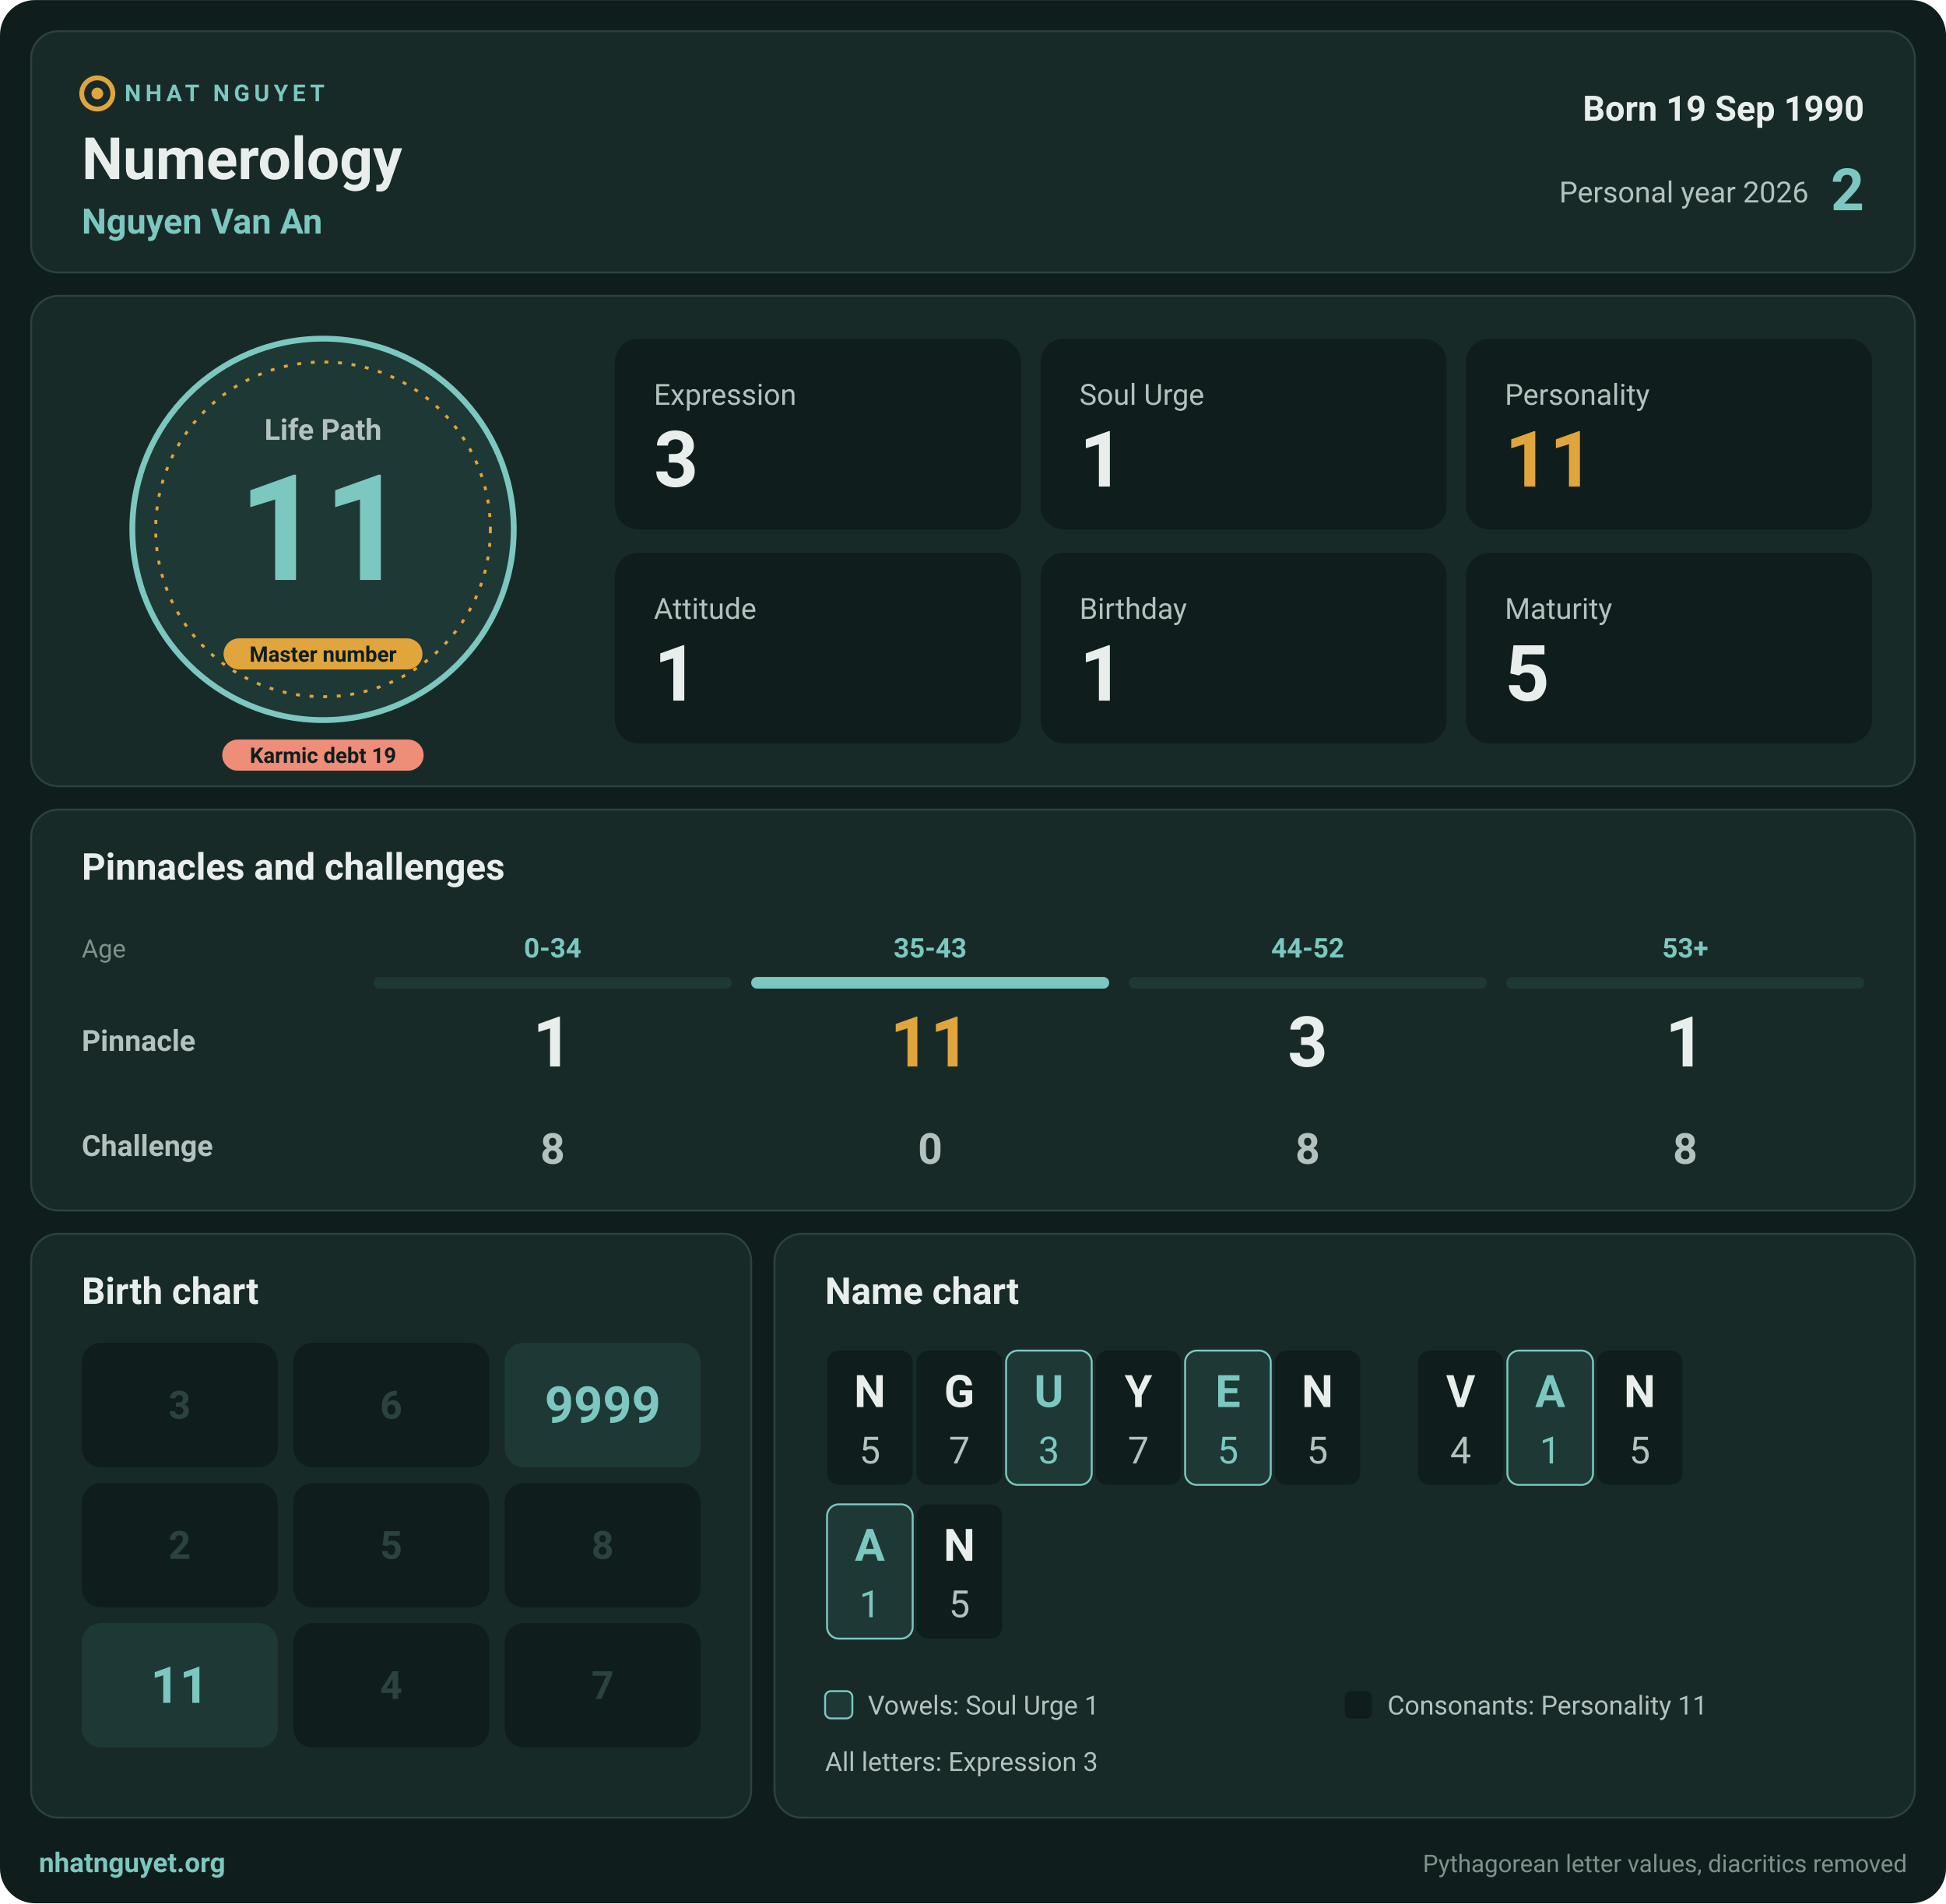
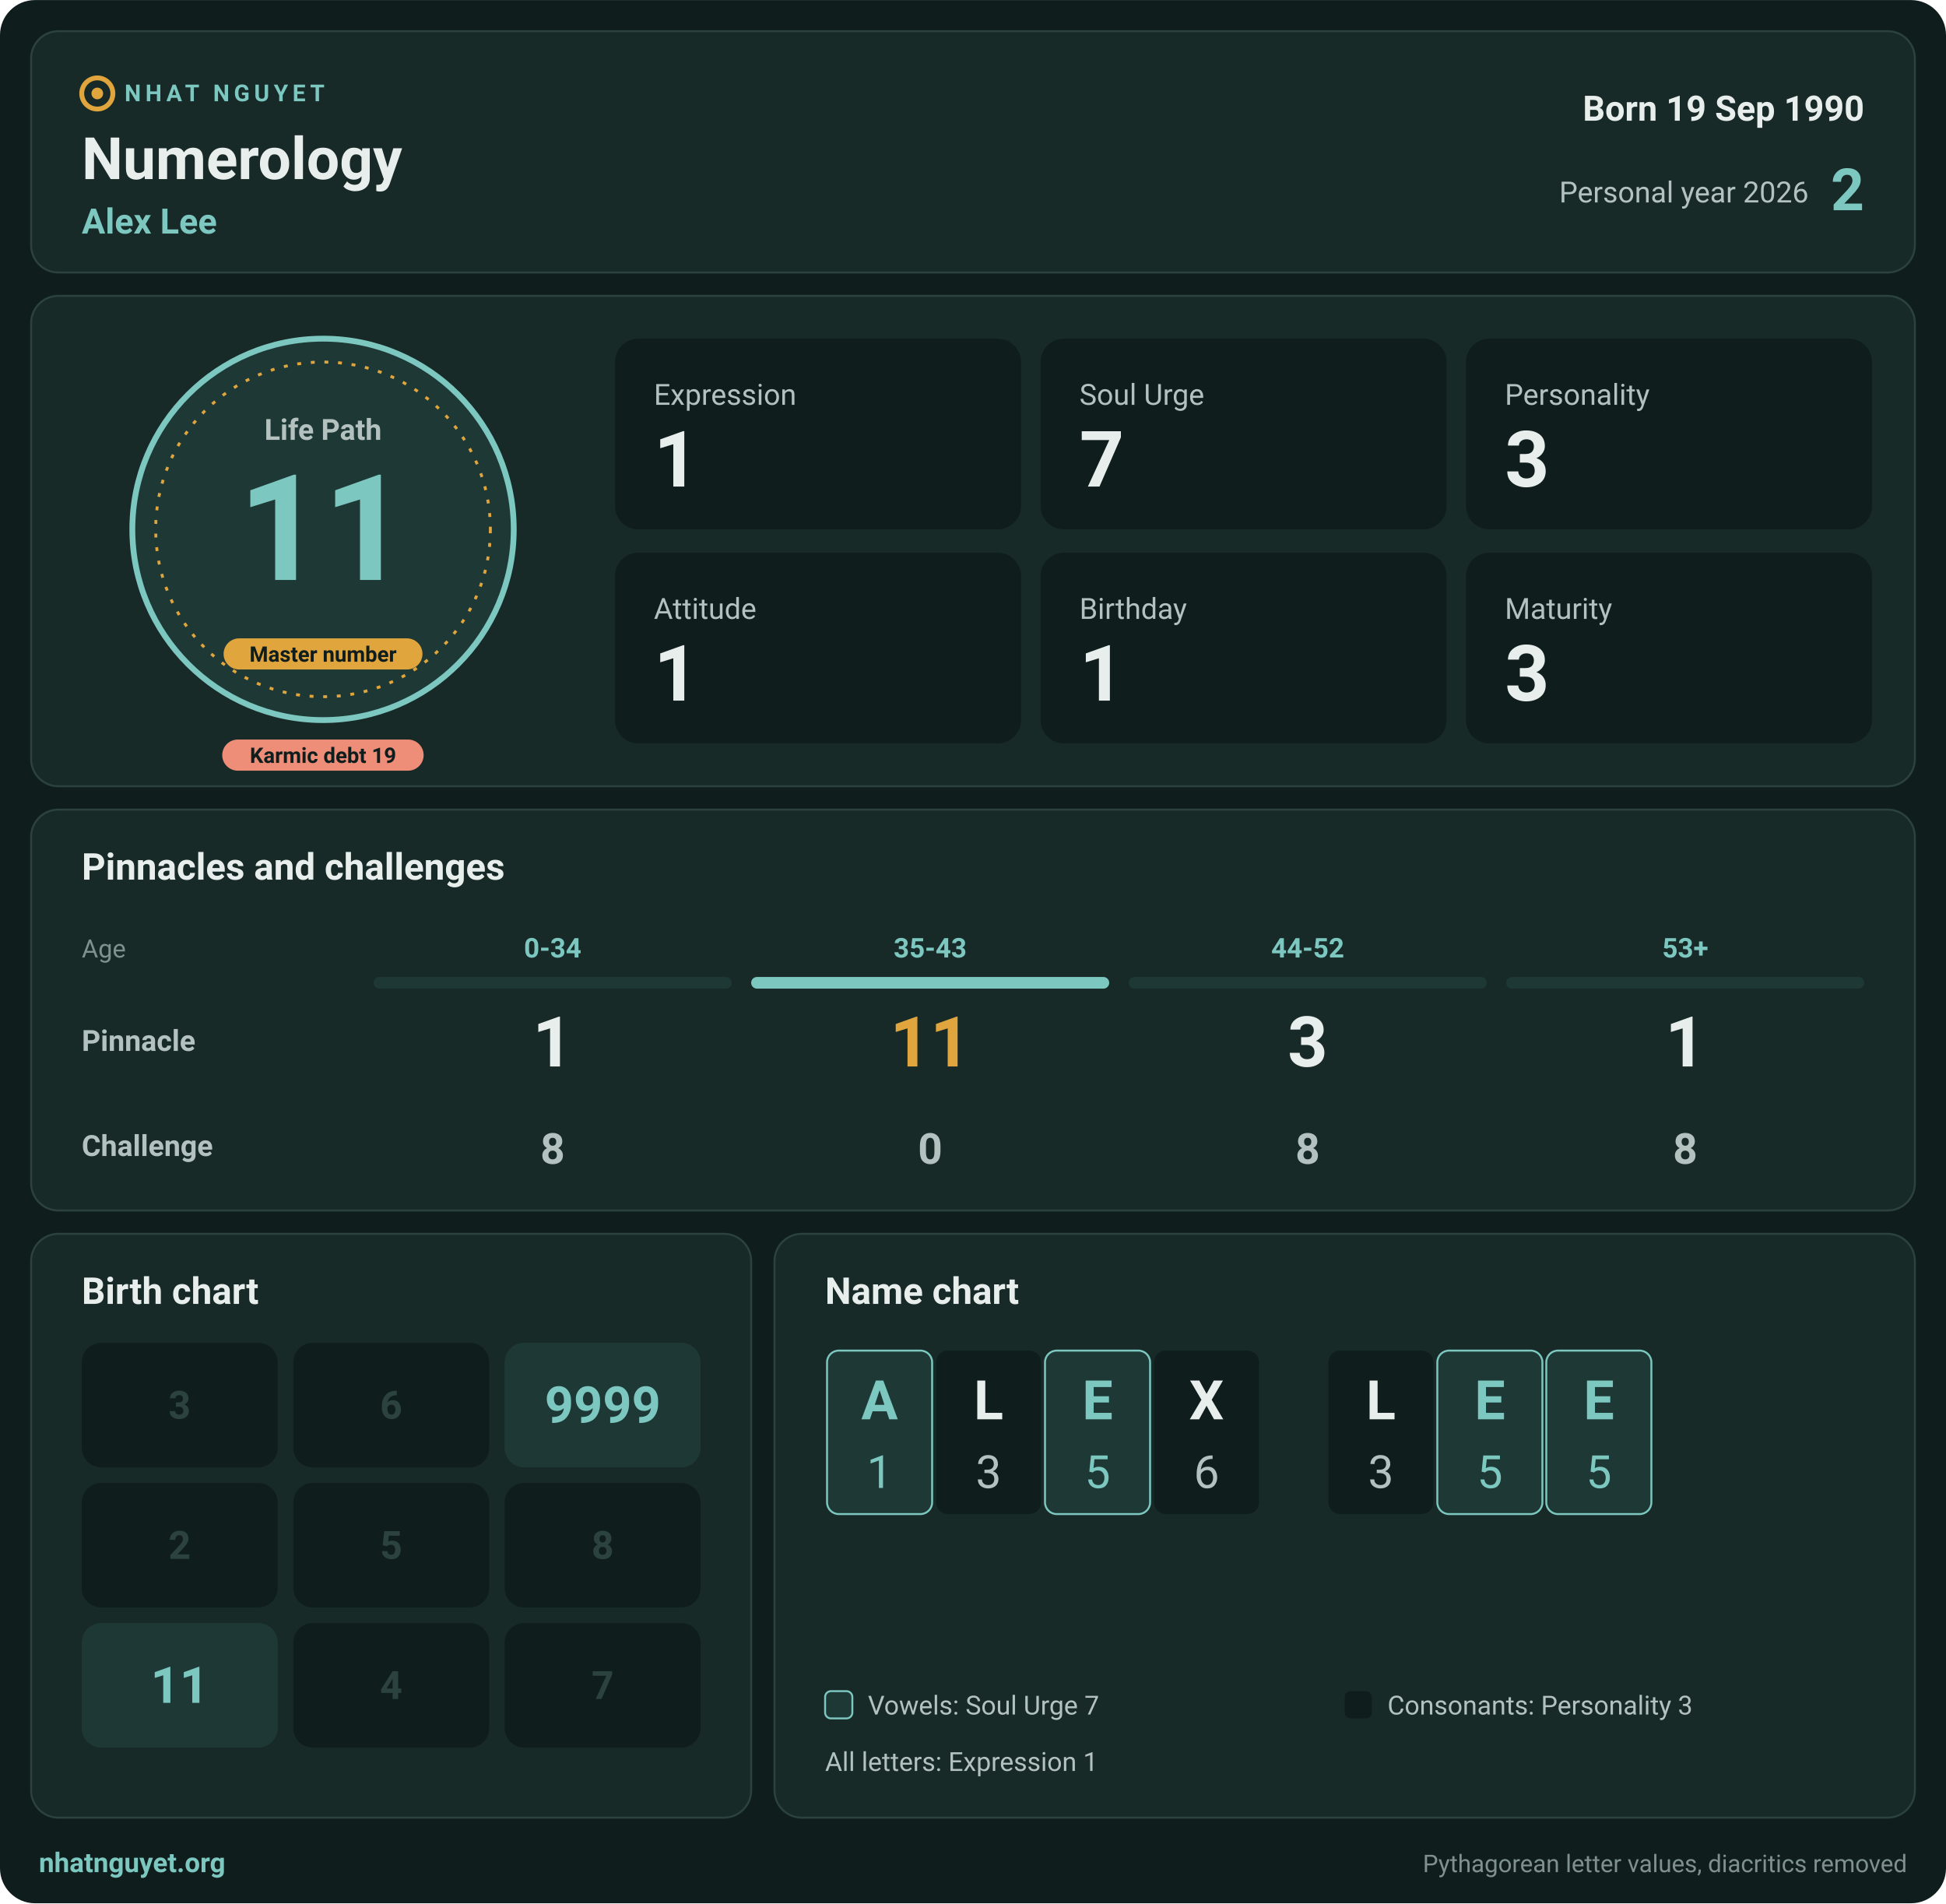
<svg xmlns="http://www.w3.org/2000/svg" viewBox="0 0 1000 978" width="720" height="704.2" role="img" aria-labelledby="nn-tieu-de nn-mo-ta" lang="en">
  <style>text{font-family:-apple-system, BlinkMacSystemFont, 'Segoe UI', Roboto, 'Helvetica Neue', Arial, 'Noto Sans', 'PingFang SC', 'Hiragino Sans GB', 'Microsoft YaHei', 'Noto Sans CJK SC', sans-serif;}</style>
  <rect x="0" y="0" width="1000" height="978" rx="18" fill="#0F1E1D" />
  <rect x="16" y="16" width="968" height="124" rx="14" fill="#182A28" stroke="#2C423F" stroke-width="1" />
  <circle cx="50" cy="48" r="8" fill="none" stroke="#E0A53C" stroke-width="2.5" />
  <circle cx="50" cy="48" r="3" fill="#E0A53C" />
  <text x="64" y="52" font-size="12" fill="#7CC7BF" font-weight="700" letter-spacing="2.2">NHAT NGUYET</text>
  <text x="42" y="92" font-size="30" fill="#E8EEEC" font-weight="700">Numerology</text>
-   <text x="42" y="120" font-size="18" fill="#7CC7BF" font-weight="700">Nguyen Van An</text>
+   <text x="42" y="120" font-size="18" fill="#7CC7BF" font-weight="700">Alex Lee</text>
  <text x="958" y="62" font-size="18" fill="#E8EEEC" font-weight="700" text-anchor="end">Born 19 Sep 1990</text>
  <text x="958" y="108" font-size="30" fill="#7CC7BF" font-weight="700" text-anchor="end">2</text>
  <text x="929.4" y="104" font-size="15" fill="#B3C2BE" text-anchor="end">Personal year 2026</text>
  <rect x="16" y="152" width="968" height="252" rx="14" fill="#182A28" stroke="#2C423F" stroke-width="1" />
  <circle cx="166" cy="272" r="98" fill="#1E3835" stroke="#7CC7BF" stroke-width="3" />
  <circle cx="166" cy="272" r="86" fill="none" stroke="#E0A53C" stroke-width="1.5" stroke-dasharray="2 5" />
  <text x="166" y="298" font-size="76" fill="#7CC7BF" font-weight="700" text-anchor="middle">11</text>
  <text x="166" y="226" font-size="15" fill="#B3C2BE" font-weight="700" text-anchor="middle">Life Path</text>
  <rect x="114.9" y="328" width="102.2" height="16" rx="8" fill="#E0A53C" />
  <text x="166" y="340" font-size="11" fill="#0F1E1D" font-weight="700" text-anchor="middle">Master number</text>
  <rect x="316" y="174" width="208.7" height="98" rx="12" fill="#0F1E1D" />
  <text x="336" y="208" font-size="15" fill="#B3C2BE">Expression</text>
-   <text x="336" y="250" font-size="40" fill="#E8EEEC" font-weight="700">3</text>
+   <text x="336" y="250" font-size="40" fill="#E8EEEC" font-weight="700">1</text>
  <rect x="534.7" y="174" width="208.7" height="98" rx="12" fill="#0F1E1D" />
  <text x="554.7" y="208" font-size="15" fill="#B3C2BE">Soul Urge</text>
-   <text x="554.7" y="250" font-size="40" fill="#E8EEEC" font-weight="700">1</text>
+   <text x="554.7" y="250" font-size="40" fill="#E8EEEC" font-weight="700">7</text>
  <rect x="753.3" y="174" width="208.7" height="98" rx="12" fill="#0F1E1D" />
  <text x="773.3" y="208" font-size="15" fill="#B3C2BE">Personality</text>
-   <text x="773.3" y="250" font-size="40" fill="#E0A53C" font-weight="700">11</text>
+   <text x="773.3" y="250" font-size="40" fill="#E8EEEC" font-weight="700">3</text>
  <rect x="316" y="284" width="208.7" height="98" rx="12" fill="#0F1E1D" />
  <text x="336" y="318" font-size="15" fill="#B3C2BE">Attitude</text>
  <text x="336" y="360" font-size="40" fill="#E8EEEC" font-weight="700">1</text>
  <rect x="534.7" y="284" width="208.7" height="98" rx="12" fill="#0F1E1D" />
  <text x="554.7" y="318" font-size="15" fill="#B3C2BE">Birthday</text>
  <text x="554.7" y="360" font-size="40" fill="#E8EEEC" font-weight="700">1</text>
  <rect x="753.3" y="284" width="208.7" height="98" rx="12" fill="#0F1E1D" />
  <text x="773.3" y="318" font-size="15" fill="#B3C2BE">Maturity</text>
-   <text x="773.3" y="360" font-size="40" fill="#E8EEEC" font-weight="700">5</text>
+   <text x="773.3" y="360" font-size="40" fill="#E8EEEC" font-weight="700">3</text>
  <rect x="114.2" y="380" width="103.5" height="16" rx="8" fill="#EE8D78" />
  <text x="166" y="392" font-size="11" fill="#0F1E1D" font-weight="700" text-anchor="middle">Karmic debt 19</text>
  <rect x="16" y="416" width="968" height="206" rx="14" fill="#182A28" stroke="#2C423F" stroke-width="1" />
  <text x="42" y="452" font-size="19" fill="#E8EEEC" font-weight="700">Pinnacles and challenges</text>
  <text x="42" y="492" font-size="13" fill="#7F918C">Age</text>
  <text x="42" y="540" font-size="15" fill="#B3C2BE" font-weight="700">Pinnacle</text>
  <text x="42" y="594" font-size="15" fill="#B3C2BE" font-weight="700">Challenge</text>
  <rect x="192" y="502" width="184" height="6" rx="3" fill="#1E3835" />
  <text x="284" y="492" font-size="14" fill="#7CC7BF" font-weight="700" text-anchor="middle">0-34</text>
  <text x="284" y="548" font-size="36" fill="#E8EEEC" font-weight="700" text-anchor="middle">1</text>
  <text x="284" y="598" font-size="22" fill="#B3C2BE" font-weight="700" text-anchor="middle">8</text>
  <rect x="386" y="502" width="184" height="6" rx="3" fill="#7CC7BF" />
  <text x="478" y="492" font-size="14" fill="#7CC7BF" font-weight="700" text-anchor="middle">35-43</text>
  <text x="478" y="548" font-size="36" fill="#E0A53C" font-weight="700" text-anchor="middle">11</text>
  <text x="478" y="598" font-size="22" fill="#B3C2BE" font-weight="700" text-anchor="middle">0</text>
  <rect x="580" y="502" width="184" height="6" rx="3" fill="#1E3835" />
  <text x="672" y="492" font-size="14" fill="#7CC7BF" font-weight="700" text-anchor="middle">44-52</text>
  <text x="672" y="548" font-size="36" fill="#E8EEEC" font-weight="700" text-anchor="middle">3</text>
  <text x="672" y="598" font-size="22" fill="#B3C2BE" font-weight="700" text-anchor="middle">8</text>
  <rect x="774" y="502" width="184" height="6" rx="3" fill="#1E3835" />
  <text x="866" y="492" font-size="14" fill="#7CC7BF" font-weight="700" text-anchor="middle">53+</text>
  <text x="866" y="548" font-size="36" fill="#E8EEEC" font-weight="700" text-anchor="middle">1</text>
  <text x="866" y="598" font-size="22" fill="#B3C2BE" font-weight="700" text-anchor="middle">8</text>
  <rect x="16" y="634" width="370" height="300" rx="14" fill="#182A28" stroke="#2C423F" stroke-width="1" />
  <text x="42" y="670" font-size="19" fill="#E8EEEC" font-weight="700">Birth chart</text>
  <rect x="42" y="690" width="100.7" height="64" rx="10" fill="#0F1E1D" />
  <text x="92.3" y="729" font-size="20" fill="#2C423F" font-weight="700" text-anchor="middle">3</text>
  <rect x="150.7" y="690" width="100.7" height="64" rx="10" fill="#0F1E1D" />
  <text x="201" y="729" font-size="20" fill="#2C423F" font-weight="700" text-anchor="middle">6</text>
  <rect x="259.3" y="690" width="100.7" height="64" rx="10" fill="#1E3835" />
  <text x="309.7" y="731" font-size="26" fill="#7CC7BF" font-weight="700" text-anchor="middle">9999</text>
  <rect x="42" y="762" width="100.7" height="64" rx="10" fill="#0F1E1D" />
  <text x="92.3" y="801" font-size="20" fill="#2C423F" font-weight="700" text-anchor="middle">2</text>
  <rect x="150.7" y="762" width="100.7" height="64" rx="10" fill="#0F1E1D" />
  <text x="201" y="801" font-size="20" fill="#2C423F" font-weight="700" text-anchor="middle">5</text>
  <rect x="259.3" y="762" width="100.7" height="64" rx="10" fill="#0F1E1D" />
  <text x="309.7" y="801" font-size="20" fill="#2C423F" font-weight="700" text-anchor="middle">8</text>
  <rect x="42" y="834" width="100.7" height="64" rx="10" fill="#1E3835" />
  <text x="92.3" y="875" font-size="26" fill="#7CC7BF" font-weight="700" text-anchor="middle">11</text>
  <rect x="150.7" y="834" width="100.7" height="64" rx="10" fill="#0F1E1D" />
  <text x="201" y="873" font-size="20" fill="#2C423F" font-weight="700" text-anchor="middle">4</text>
  <rect x="259.3" y="834" width="100.7" height="64" rx="10" fill="#0F1E1D" />
  <text x="309.7" y="873" font-size="20" fill="#2C423F" font-weight="700" text-anchor="middle">7</text>
  <rect x="398" y="634" width="586" height="300" rx="14" fill="#182A28" stroke="#2C423F" stroke-width="1" />
  <text x="424" y="670" font-size="19" fill="#E8EEEC" font-weight="700">Name chart</text>
-   <rect x="425" y="694" width="44" height="69" rx="6" fill="#0F1E1D" />
-   <text x="447" y="723" font-size="23" fill="#E8EEEC" font-weight="700" text-anchor="middle">N</text>
-   <text x="447" y="752" font-size="19.3" fill="#B3C2BE" text-anchor="middle">5</text>
-   <rect x="471" y="694" width="44" height="69" rx="6" fill="#0F1E1D" />
-   <text x="493" y="723" font-size="23" fill="#E8EEEC" font-weight="700" text-anchor="middle">G</text>
-   <text x="493" y="752" font-size="19.3" fill="#B3C2BE" text-anchor="middle">7</text>
-   <rect x="517" y="694" width="44" height="69" rx="6" fill="#1E3835" stroke="#7CC7BF" stroke-width="1" />
-   <text x="539" y="723" font-size="23" fill="#7CC7BF" font-weight="700" text-anchor="middle">U</text>
-   <text x="539" y="752" font-size="19.3" fill="#7CC7BF" text-anchor="middle">3</text>
-   <rect x="563" y="694" width="44" height="69" rx="6" fill="#0F1E1D" />
-   <text x="585" y="723" font-size="23" fill="#E8EEEC" font-weight="700" text-anchor="middle">Y</text>
-   <text x="585" y="752" font-size="19.3" fill="#B3C2BE" text-anchor="middle">7</text>
-   <rect x="609" y="694" width="44" height="69" rx="6" fill="#1E3835" stroke="#7CC7BF" stroke-width="1" />
-   <text x="631" y="723" font-size="23" fill="#7CC7BF" font-weight="700" text-anchor="middle">E</text>
-   <text x="631" y="752" font-size="19.3" fill="#7CC7BF" text-anchor="middle">5</text>
-   <rect x="655" y="694" width="44" height="69" rx="6" fill="#0F1E1D" />
-   <text x="677" y="723" font-size="23" fill="#E8EEEC" font-weight="700" text-anchor="middle">N</text>
-   <text x="677" y="752" font-size="19.3" fill="#B3C2BE" text-anchor="middle">5</text>
-   <rect x="728.6" y="694" width="44" height="69" rx="6" fill="#0F1E1D" />
-   <text x="750.6" y="723" font-size="23" fill="#E8EEEC" font-weight="700" text-anchor="middle">V</text>
-   <text x="750.6" y="752" font-size="19.3" fill="#B3C2BE" text-anchor="middle">4</text>
-   <rect x="774.6" y="694" width="44" height="69" rx="6" fill="#1E3835" stroke="#7CC7BF" stroke-width="1" />
-   <text x="796.6" y="723" font-size="23" fill="#7CC7BF" font-weight="700" text-anchor="middle">A</text>
-   <text x="796.6" y="752" font-size="19.3" fill="#7CC7BF" text-anchor="middle">1</text>
-   <rect x="820.6" y="694" width="44" height="69" rx="6" fill="#0F1E1D" />
-   <text x="842.6" y="723" font-size="23" fill="#E8EEEC" font-weight="700" text-anchor="middle">N</text>
-   <text x="842.6" y="752" font-size="19.3" fill="#B3C2BE" text-anchor="middle">5</text>
-   <rect x="425" y="773" width="44" height="69" rx="6" fill="#1E3835" stroke="#7CC7BF" stroke-width="1" />
-   <text x="447" y="802" font-size="23" fill="#7CC7BF" font-weight="700" text-anchor="middle">A</text>
-   <text x="447" y="831" font-size="19.3" fill="#7CC7BF" text-anchor="middle">1</text>
-   <rect x="471" y="773" width="44" height="69" rx="6" fill="#0F1E1D" />
-   <text x="493" y="802" font-size="23" fill="#E8EEEC" font-weight="700" text-anchor="middle">N</text>
-   <text x="493" y="831" font-size="19.3" fill="#B3C2BE" text-anchor="middle">5</text>
+   <rect x="425" y="694" width="54" height="84" rx="6" fill="#1E3835" stroke="#7CC7BF" stroke-width="1" />
+   <text x="452" y="729.3" font-size="28" fill="#7CC7BF" font-weight="700" text-anchor="middle">A</text>
+   <text x="452" y="764.6" font-size="23.5" fill="#7CC7BF" text-anchor="middle">1</text>
+   <rect x="481" y="694" width="54" height="84" rx="6" fill="#0F1E1D" />
+   <text x="508" y="729.3" font-size="28" fill="#E8EEEC" font-weight="700" text-anchor="middle">L</text>
+   <text x="508" y="764.6" font-size="23.5" fill="#B3C2BE" text-anchor="middle">3</text>
+   <rect x="537" y="694" width="54" height="84" rx="6" fill="#1E3835" stroke="#7CC7BF" stroke-width="1" />
+   <text x="564" y="729.3" font-size="28" fill="#7CC7BF" font-weight="700" text-anchor="middle">E</text>
+   <text x="564" y="764.6" font-size="23.5" fill="#7CC7BF" text-anchor="middle">5</text>
+   <rect x="593" y="694" width="54" height="84" rx="6" fill="#0F1E1D" />
+   <text x="620" y="729.3" font-size="28" fill="#E8EEEC" font-weight="700" text-anchor="middle">X</text>
+   <text x="620" y="764.6" font-size="23.5" fill="#B3C2BE" text-anchor="middle">6</text>
+   <rect x="682.6" y="694" width="54" height="84" rx="6" fill="#0F1E1D" />
+   <text x="709.6" y="729.3" font-size="28" fill="#E8EEEC" font-weight="700" text-anchor="middle">L</text>
+   <text x="709.6" y="764.6" font-size="23.5" fill="#B3C2BE" text-anchor="middle">3</text>
+   <rect x="738.6" y="694" width="54" height="84" rx="6" fill="#1E3835" stroke="#7CC7BF" stroke-width="1" />
+   <text x="765.6" y="729.3" font-size="28" fill="#7CC7BF" font-weight="700" text-anchor="middle">E</text>
+   <text x="765.6" y="764.6" font-size="23.5" fill="#7CC7BF" text-anchor="middle">5</text>
+   <rect x="794.6" y="694" width="54" height="84" rx="6" fill="#1E3835" stroke="#7CC7BF" stroke-width="1" />
+   <text x="821.6" y="729.3" font-size="28" fill="#7CC7BF" font-weight="700" text-anchor="middle">E</text>
+   <text x="821.6" y="764.6" font-size="23.5" fill="#7CC7BF" text-anchor="middle">5</text>
  <rect x="424" y="869" width="14" height="14" rx="3" fill="#1E3835" stroke="#7CC7BF" stroke-width="1" />
-   <text x="446" y="881" font-size="13.5" fill="#B3C2BE">Vowels: Soul Urge 1</text>
+   <text x="446" y="881" font-size="13.5" fill="#B3C2BE">Vowels: Soul Urge 7</text>
  <rect x="691" y="869" width="14" height="14" rx="3" fill="#0F1E1D" />
-   <text x="713" y="881" font-size="13.5" fill="#B3C2BE">Consonants: Personality 11</text>
-   <text x="424" y="910" font-size="13.5" fill="#B3C2BE">All letters: Expression 3</text>
+   <text x="713" y="881" font-size="13.5" fill="#B3C2BE">Consonants: Personality 3</text>
+   <text x="424" y="910" font-size="13.5" fill="#B3C2BE">All letters: Expression 1</text>
  <text x="20" y="962" font-size="14" fill="#7CC7BF" font-weight="700">nhatnguyet.org</text>
  <text x="980" y="962" font-size="12.5" fill="#7F918C" text-anchor="end">Pythagorean letter values, diacritics removed</text>
</svg>
